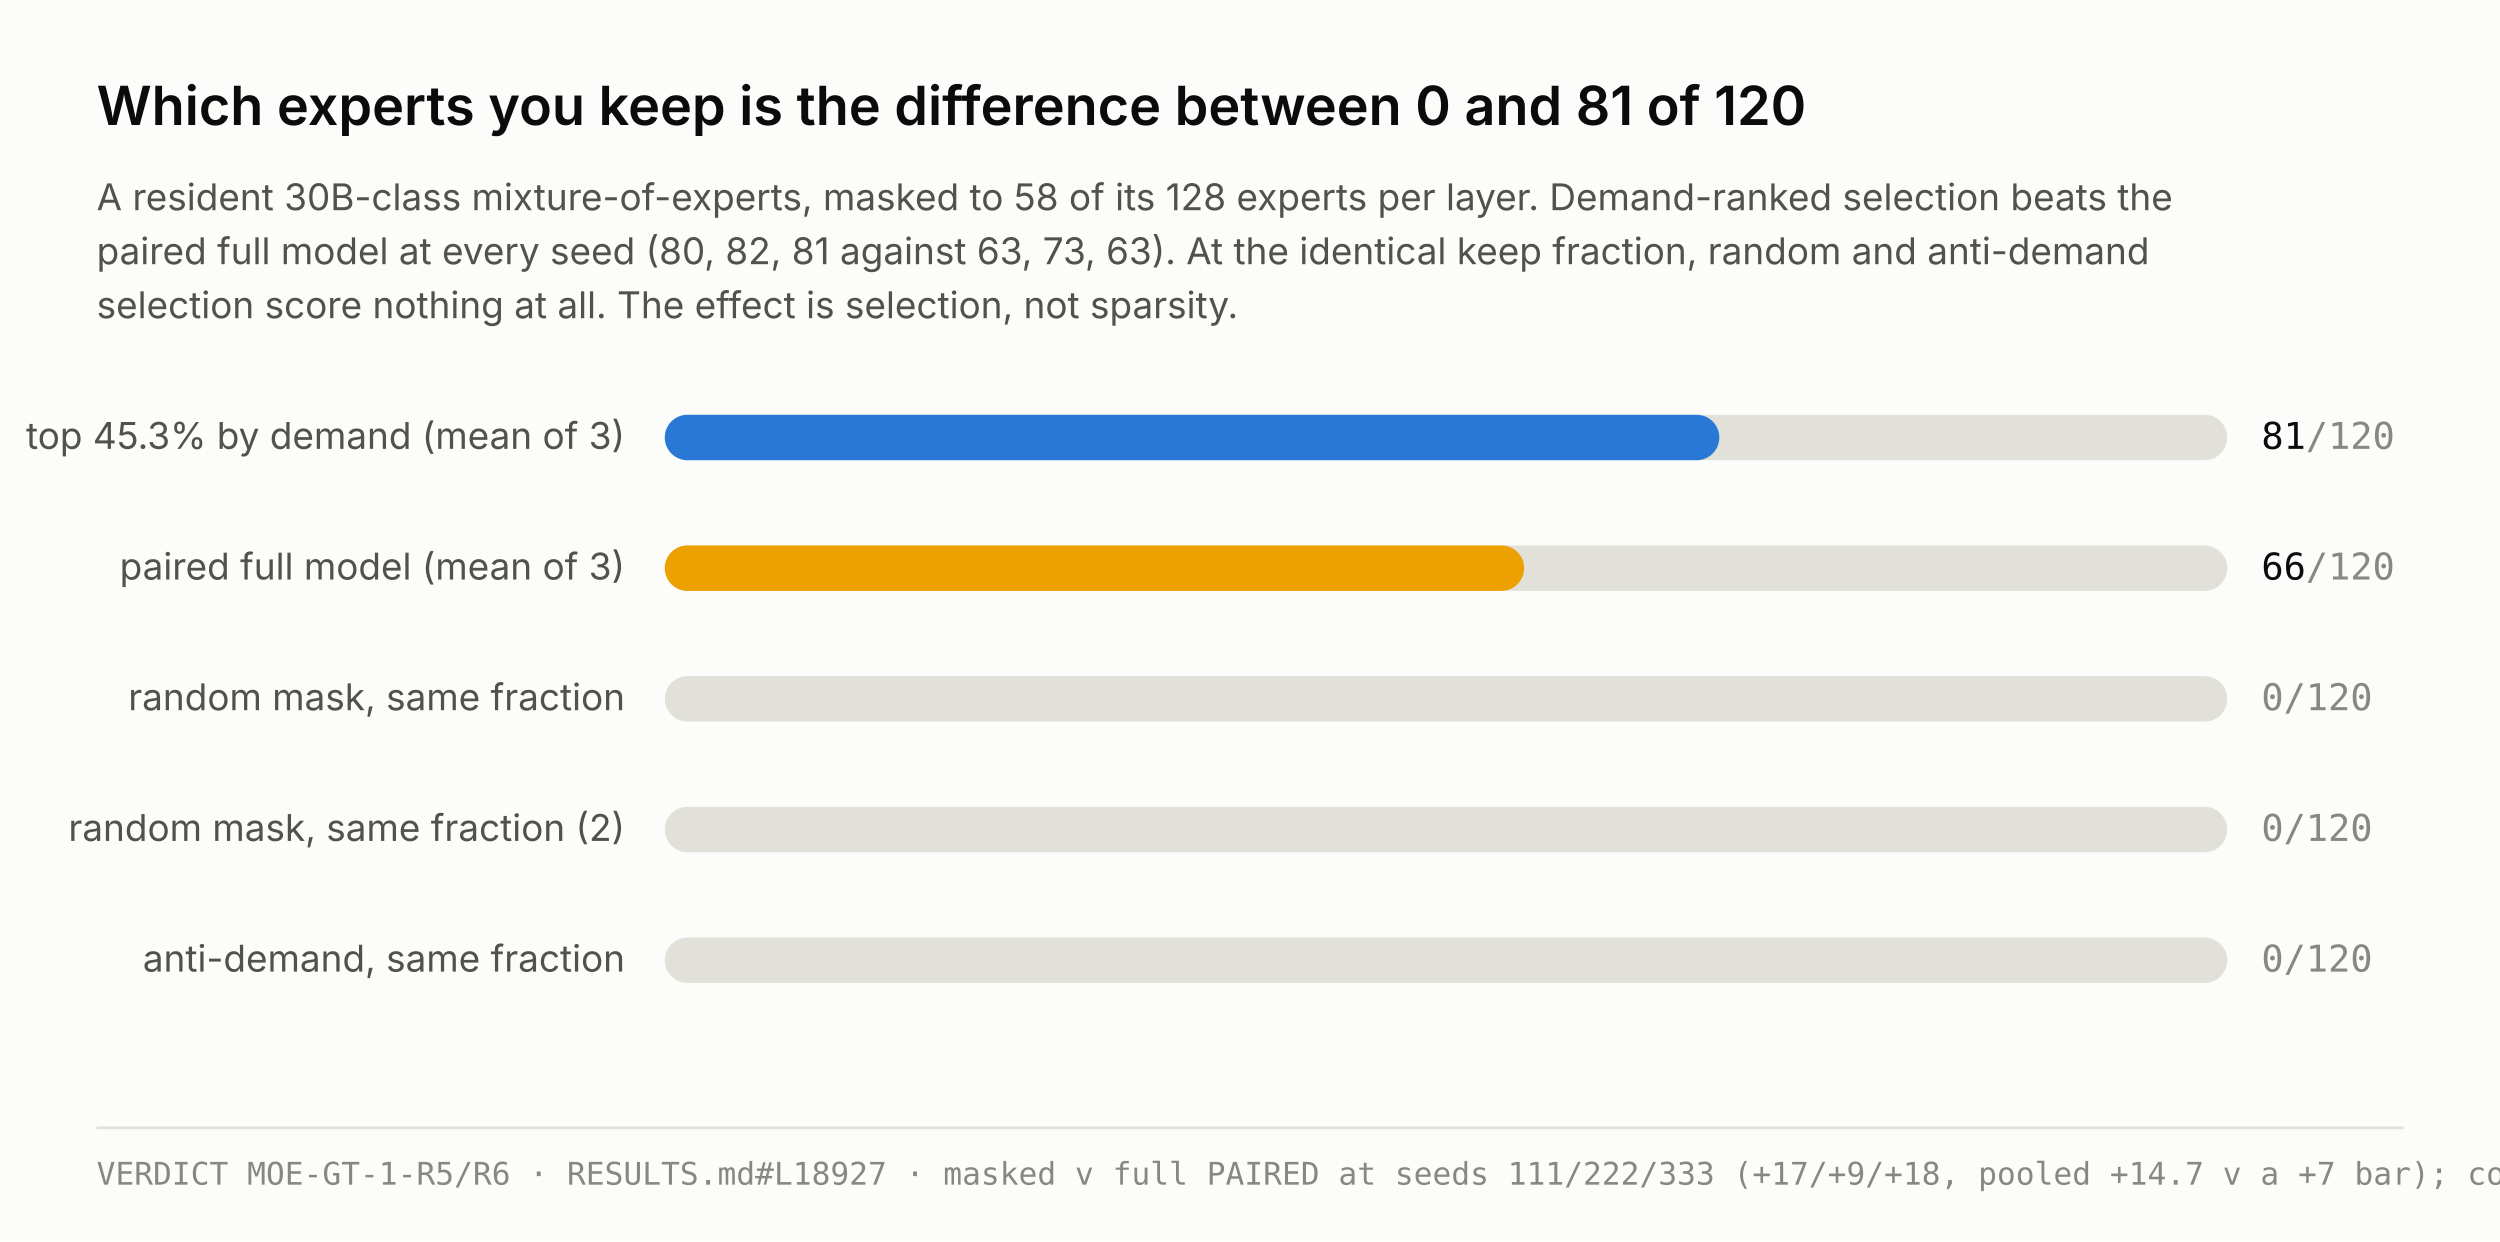
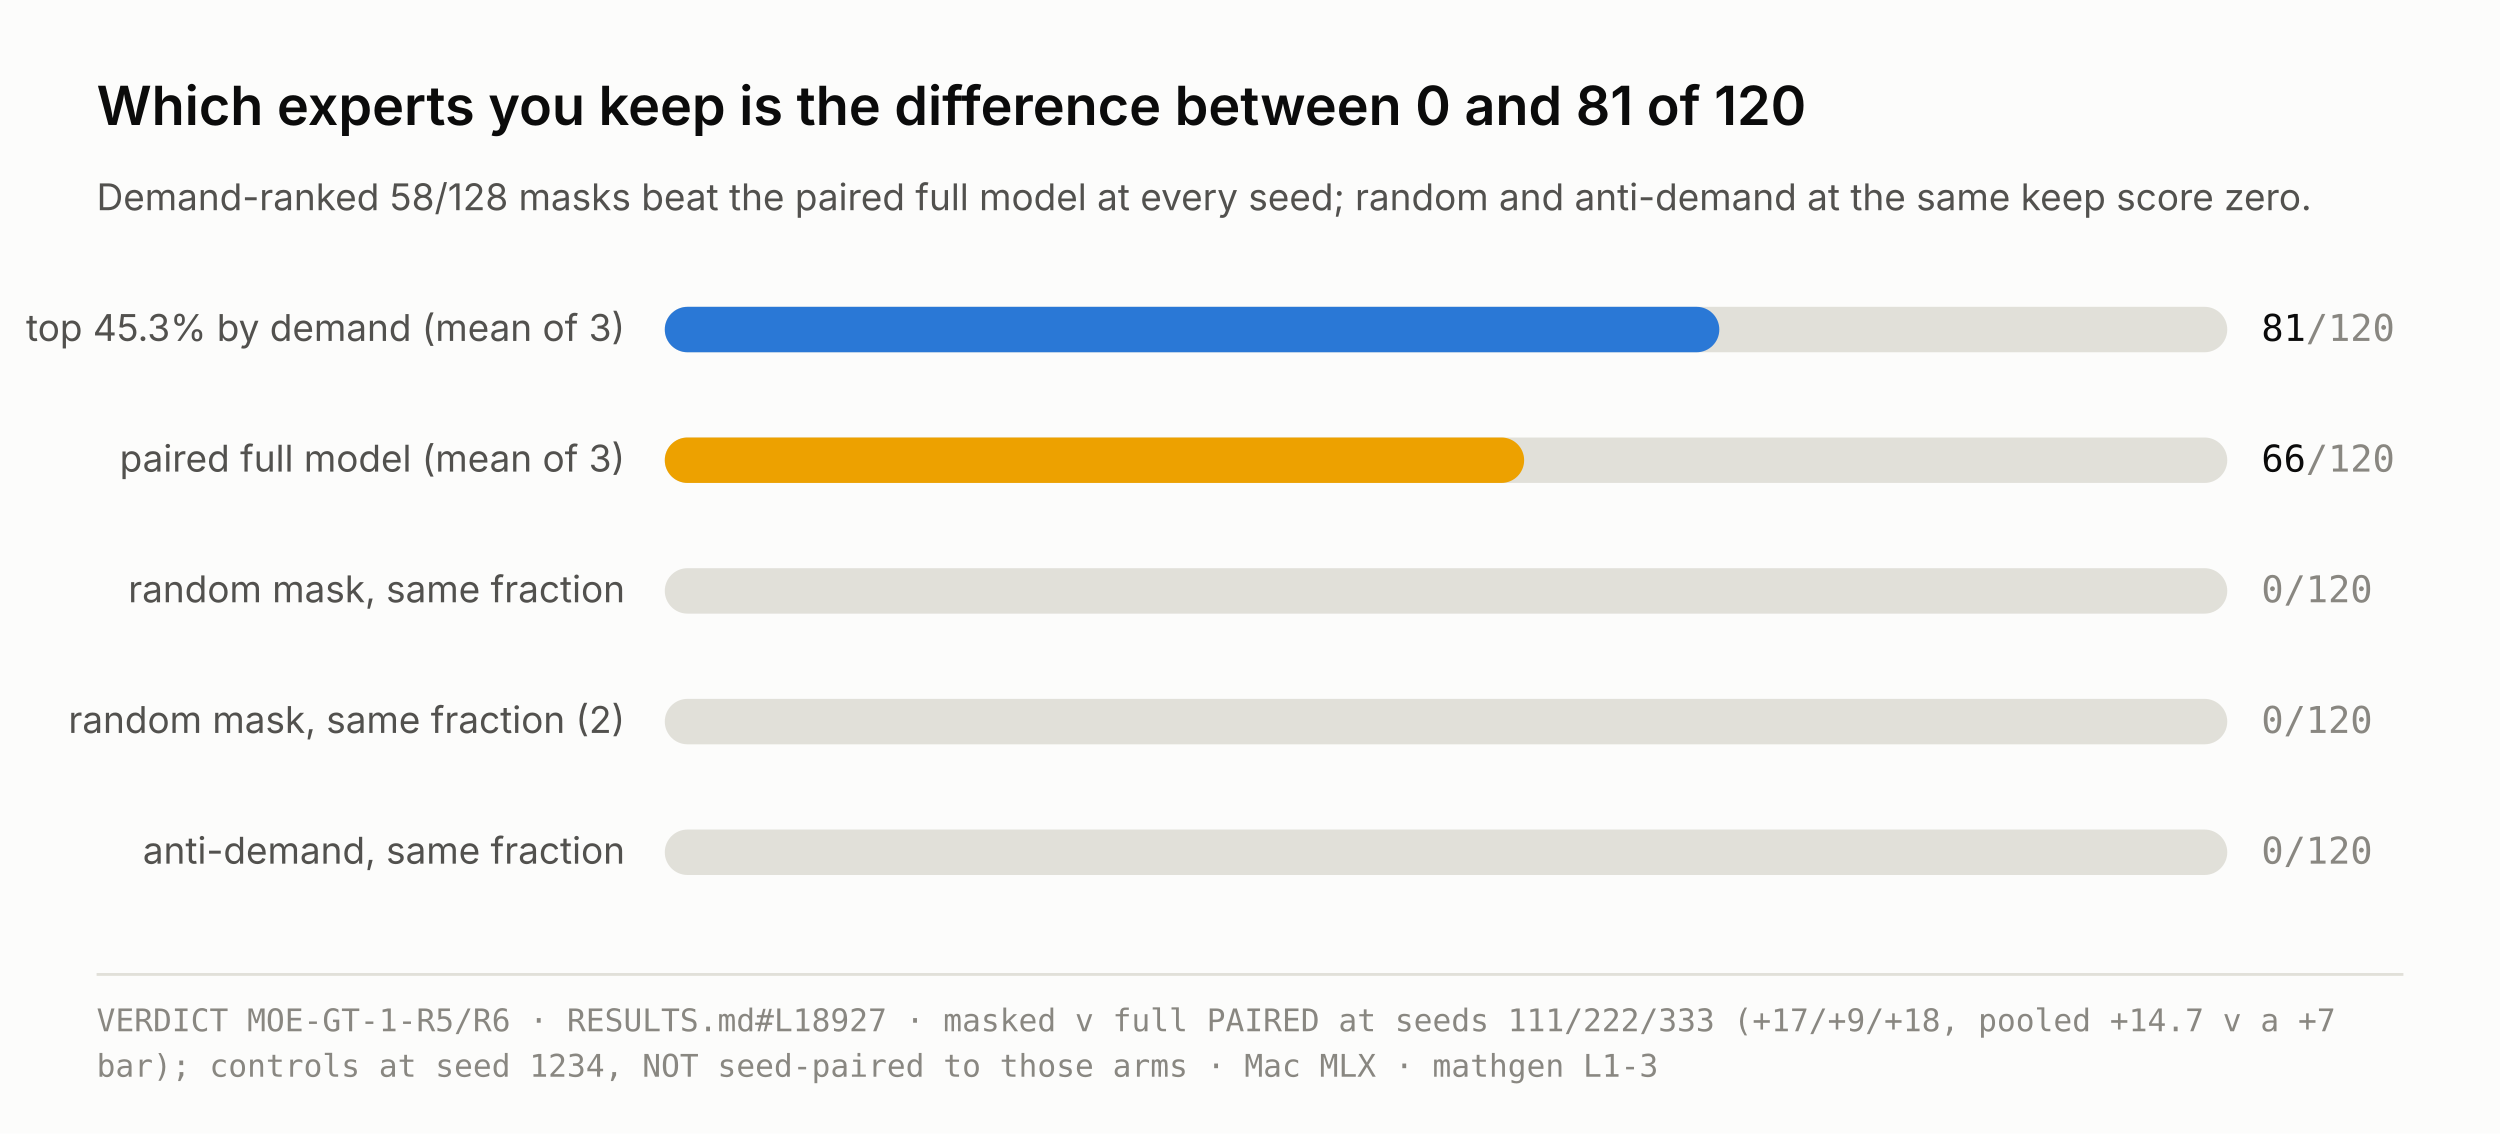
- <svg xmlns="http://www.w3.org/2000/svg" width="880" height="437" viewBox="0 0 880 437" role="img">
-   <rect width="880" height="437" fill="#fcfcfb" />
+ <svg xmlns="http://www.w3.org/2000/svg" width="880" height="399" viewBox="0 0 880 399" role="img">
+   <rect width="880" height="399" fill="#fcfcfb" />
  <text x="34" y="44" font-family="Inter, -apple-system, BlinkMacSystemFont, 'Segoe UI', sans-serif" font-size="19" font-weight="600" fill="#0b0b0b">Which experts you keep is the difference between 0 and 81 of 120</text>
-   <text x="34" y="74" font-family="Inter, -apple-system, BlinkMacSystemFont, 'Segoe UI', sans-serif" font-size="13" fill="#52514e">A resident 30B-class mixture-of-experts, masked to 58 of its 128 experts per layer. Demand-ranked selection beats the</text>
-   <text x="34" y="93" font-family="Inter, -apple-system, BlinkMacSystemFont, 'Segoe UI', sans-serif" font-size="13" fill="#52514e">paired full model at every seed (80, 82, 81 against 63, 73, 63). At the identical keep fraction, random and anti-demand</text>
-   <text x="34" y="112" font-family="Inter, -apple-system, BlinkMacSystemFont, 'Segoe UI', sans-serif" font-size="13" fill="#52514e">selection score nothing at all. The effect is selection, not sparsity.</text>
-   <text x="220" y="158" text-anchor="end" font-family="Inter, -apple-system, BlinkMacSystemFont, 'Segoe UI', sans-serif" font-size="13" fill="#52514e">top 45.3% by demand (mean of 3)</text>
-   <rect x="234" y="146" width="550" height="16" rx="8" fill="#e1e0d9" />
-   <rect x="234" y="146" width="371.2" height="16" rx="8" fill="#2a78d6" />
-   <text x="796" y="158" font-family="'JetBrains Mono', ui-monospace, SFMono-Regular, Menlo, monospace" font-size="13" font-weight="500" fill="#0b0b0b">81<tspan fill="#898781">/120</tspan>
+   <text x="34" y="74" font-family="Inter, -apple-system, BlinkMacSystemFont, 'Segoe UI', sans-serif" font-size="13" fill="#52514e">Demand-ranked 58/128 masks beat the paired full model at every seed; random and anti-demand at the same keep score zero.</text>
+   <text x="220" y="120" text-anchor="end" font-family="Inter, -apple-system, BlinkMacSystemFont, 'Segoe UI', sans-serif" font-size="13" fill="#52514e">top 45.3% by demand (mean of 3)</text>
+   <rect x="234" y="108" width="550" height="16" rx="8" fill="#e1e0d9" />
+   <rect x="234" y="108" width="371.2" height="16" rx="8" fill="#2a78d6" />
+   <text x="796" y="120" font-family="'JetBrains Mono', ui-monospace, SFMono-Regular, Menlo, monospace" font-size="13" font-weight="500" fill="#0b0b0b">81<tspan fill="#898781">/120</tspan>
  </text>
-   <text x="220" y="204" text-anchor="end" font-family="Inter, -apple-system, BlinkMacSystemFont, 'Segoe UI', sans-serif" font-size="13" fill="#52514e">paired full model (mean of 3)</text>
-   <rect x="234" y="192" width="550" height="16" rx="8" fill="#e1e0d9" />
-   <rect x="234" y="192" width="302.5" height="16" rx="8" fill="#eda100" />
-   <text x="796" y="204" font-family="'JetBrains Mono', ui-monospace, SFMono-Regular, Menlo, monospace" font-size="13" font-weight="500" fill="#0b0b0b">66<tspan fill="#898781">/120</tspan>
+   <text x="220" y="166" text-anchor="end" font-family="Inter, -apple-system, BlinkMacSystemFont, 'Segoe UI', sans-serif" font-size="13" fill="#52514e">paired full model (mean of 3)</text>
+   <rect x="234" y="154" width="550" height="16" rx="8" fill="#e1e0d9" />
+   <rect x="234" y="154" width="302.5" height="16" rx="8" fill="#eda100" />
+   <text x="796" y="166" font-family="'JetBrains Mono', ui-monospace, SFMono-Regular, Menlo, monospace" font-size="13" font-weight="500" fill="#0b0b0b">66<tspan fill="#898781">/120</tspan>
  </text>
-   <text x="220" y="250" text-anchor="end" font-family="Inter, -apple-system, BlinkMacSystemFont, 'Segoe UI', sans-serif" font-size="13" fill="#52514e">random mask, same fraction</text>
-   <rect x="234" y="238" width="550" height="16" rx="8" fill="#e1e0d9" />
-   <text x="796" y="250" font-family="'JetBrains Mono', ui-monospace, SFMono-Regular, Menlo, monospace" font-size="13" font-weight="500" fill="#898781">0<tspan fill="#898781">/120</tspan>
+   <text x="220" y="212" text-anchor="end" font-family="Inter, -apple-system, BlinkMacSystemFont, 'Segoe UI', sans-serif" font-size="13" fill="#52514e">random mask, same fraction</text>
+   <rect x="234" y="200" width="550" height="16" rx="8" fill="#e1e0d9" />
+   <text x="796" y="212" font-family="'JetBrains Mono', ui-monospace, SFMono-Regular, Menlo, monospace" font-size="13" font-weight="500" fill="#898781">0<tspan fill="#898781">/120</tspan>
  </text>
-   <text x="220" y="296" text-anchor="end" font-family="Inter, -apple-system, BlinkMacSystemFont, 'Segoe UI', sans-serif" font-size="13" fill="#52514e">random mask, same fraction (2)</text>
-   <rect x="234" y="284" width="550" height="16" rx="8" fill="#e1e0d9" />
-   <text x="796" y="296" font-family="'JetBrains Mono', ui-monospace, SFMono-Regular, Menlo, monospace" font-size="13" font-weight="500" fill="#898781">0<tspan fill="#898781">/120</tspan>
+   <text x="220" y="258" text-anchor="end" font-family="Inter, -apple-system, BlinkMacSystemFont, 'Segoe UI', sans-serif" font-size="13" fill="#52514e">random mask, same fraction (2)</text>
+   <rect x="234" y="246" width="550" height="16" rx="8" fill="#e1e0d9" />
+   <text x="796" y="258" font-family="'JetBrains Mono', ui-monospace, SFMono-Regular, Menlo, monospace" font-size="13" font-weight="500" fill="#898781">0<tspan fill="#898781">/120</tspan>
  </text>
-   <text x="220" y="342" text-anchor="end" font-family="Inter, -apple-system, BlinkMacSystemFont, 'Segoe UI', sans-serif" font-size="13" fill="#52514e">anti-demand, same fraction</text>
-   <rect x="234" y="330" width="550" height="16" rx="8" fill="#e1e0d9" />
-   <text x="796" y="342" font-family="'JetBrains Mono', ui-monospace, SFMono-Regular, Menlo, monospace" font-size="13" font-weight="500" fill="#898781">0<tspan fill="#898781">/120</tspan>
+   <text x="220" y="304" text-anchor="end" font-family="Inter, -apple-system, BlinkMacSystemFont, 'Segoe UI', sans-serif" font-size="13" fill="#52514e">anti-demand, same fraction</text>
+   <rect x="234" y="292" width="550" height="16" rx="8" fill="#e1e0d9" />
+   <text x="796" y="304" font-family="'JetBrains Mono', ui-monospace, SFMono-Regular, Menlo, monospace" font-size="13" font-weight="500" fill="#898781">0<tspan fill="#898781">/120</tspan>
  </text>
-   <line x1="34" y1="397" x2="846" y2="397" stroke="#e1e0d9" stroke-width="1" />
-   <text x="34" y="417" font-family="'JetBrains Mono', ui-monospace, SFMono-Regular, Menlo, monospace" font-size="11" fill="#898781">VERDICT MOE-GT-1-R5/R6 · RESULTS.md#L18927 · masked v full PAIRED at seeds 111/222/333 (+17/+9/+18, pooled +14.7 v a +7 bar); controls at seed 1234, NOT seed-paired to those arms · Mac MLX · mathgen L1-3</text>
+   <line x1="34" y1="343" x2="846" y2="343" stroke="#e1e0d9" stroke-width="1" />
+   <text x="34" y="363" font-family="'JetBrains Mono', ui-monospace, SFMono-Regular, Menlo, monospace" font-size="11" fill="#898781">VERDICT MOE-GT-1-R5/R6 · RESULTS.md#L18927 · masked v full PAIRED at seeds 111/222/333 (+17/+9/+18, pooled +14.7 v a +7</text>
+   <text x="34" y="379" font-family="'JetBrains Mono', ui-monospace, SFMono-Regular, Menlo, monospace" font-size="11" fill="#898781">bar); controls at seed 1234, NOT seed-paired to those arms · Mac MLX · mathgen L1-3</text>
</svg>
